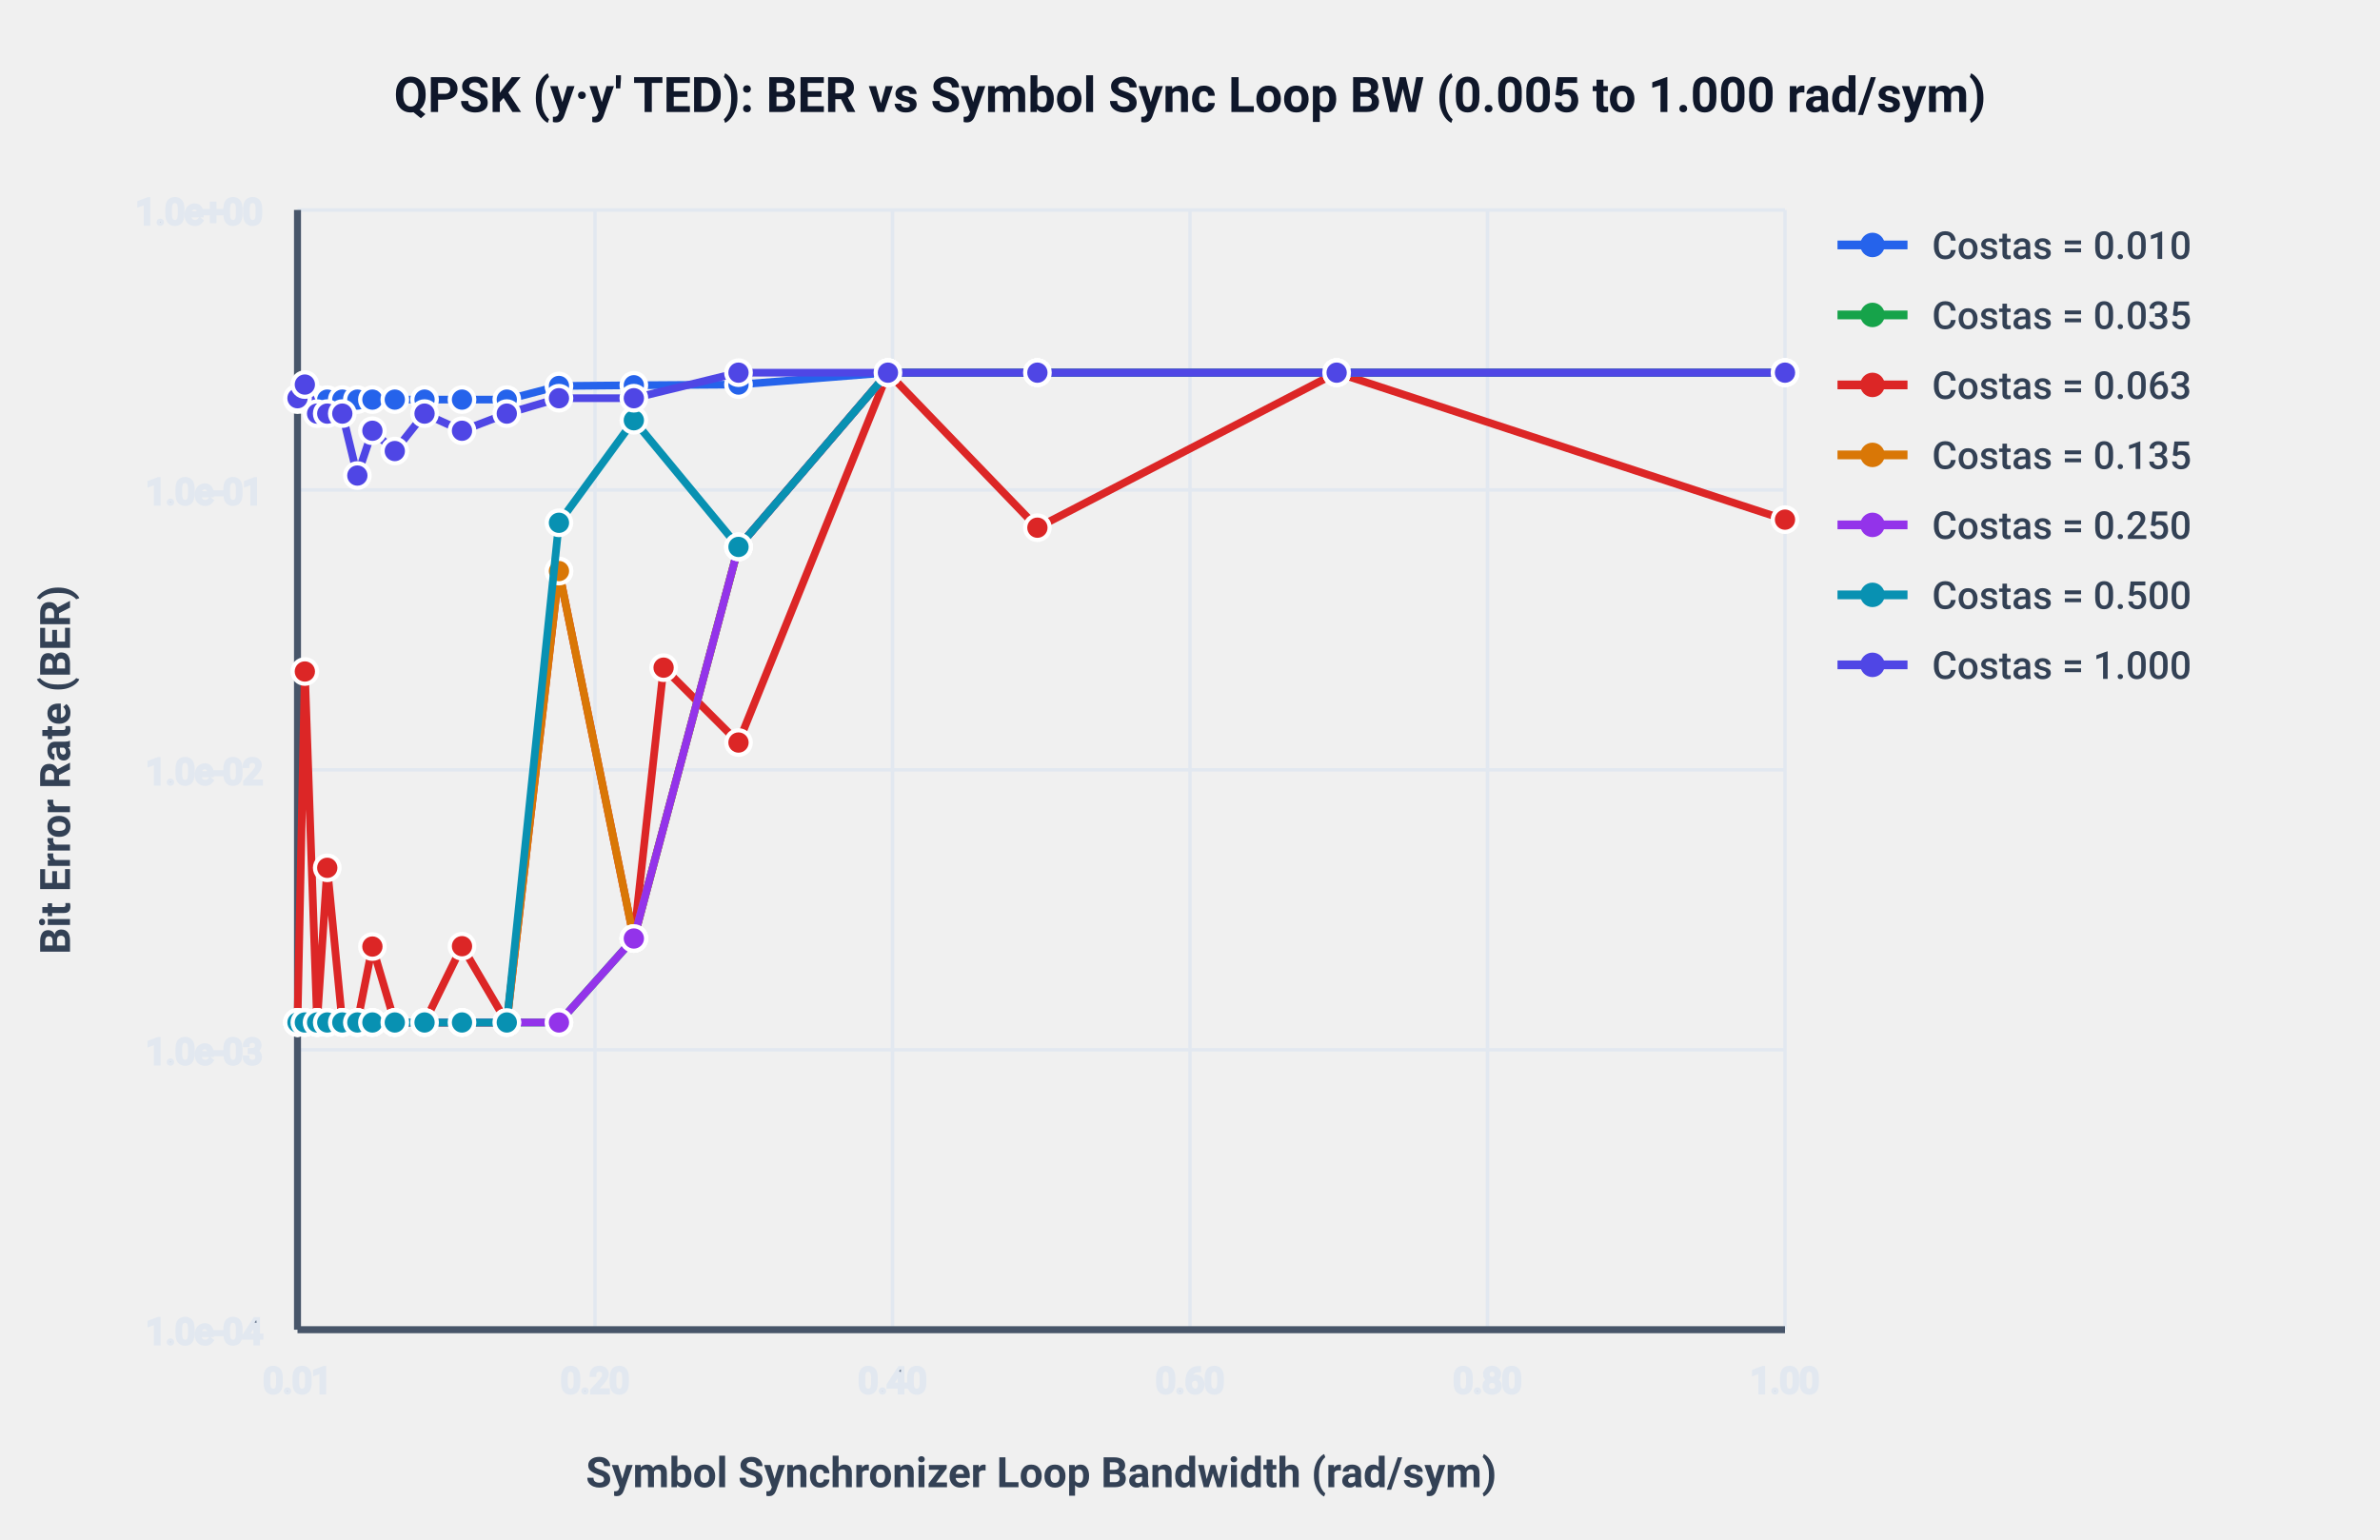
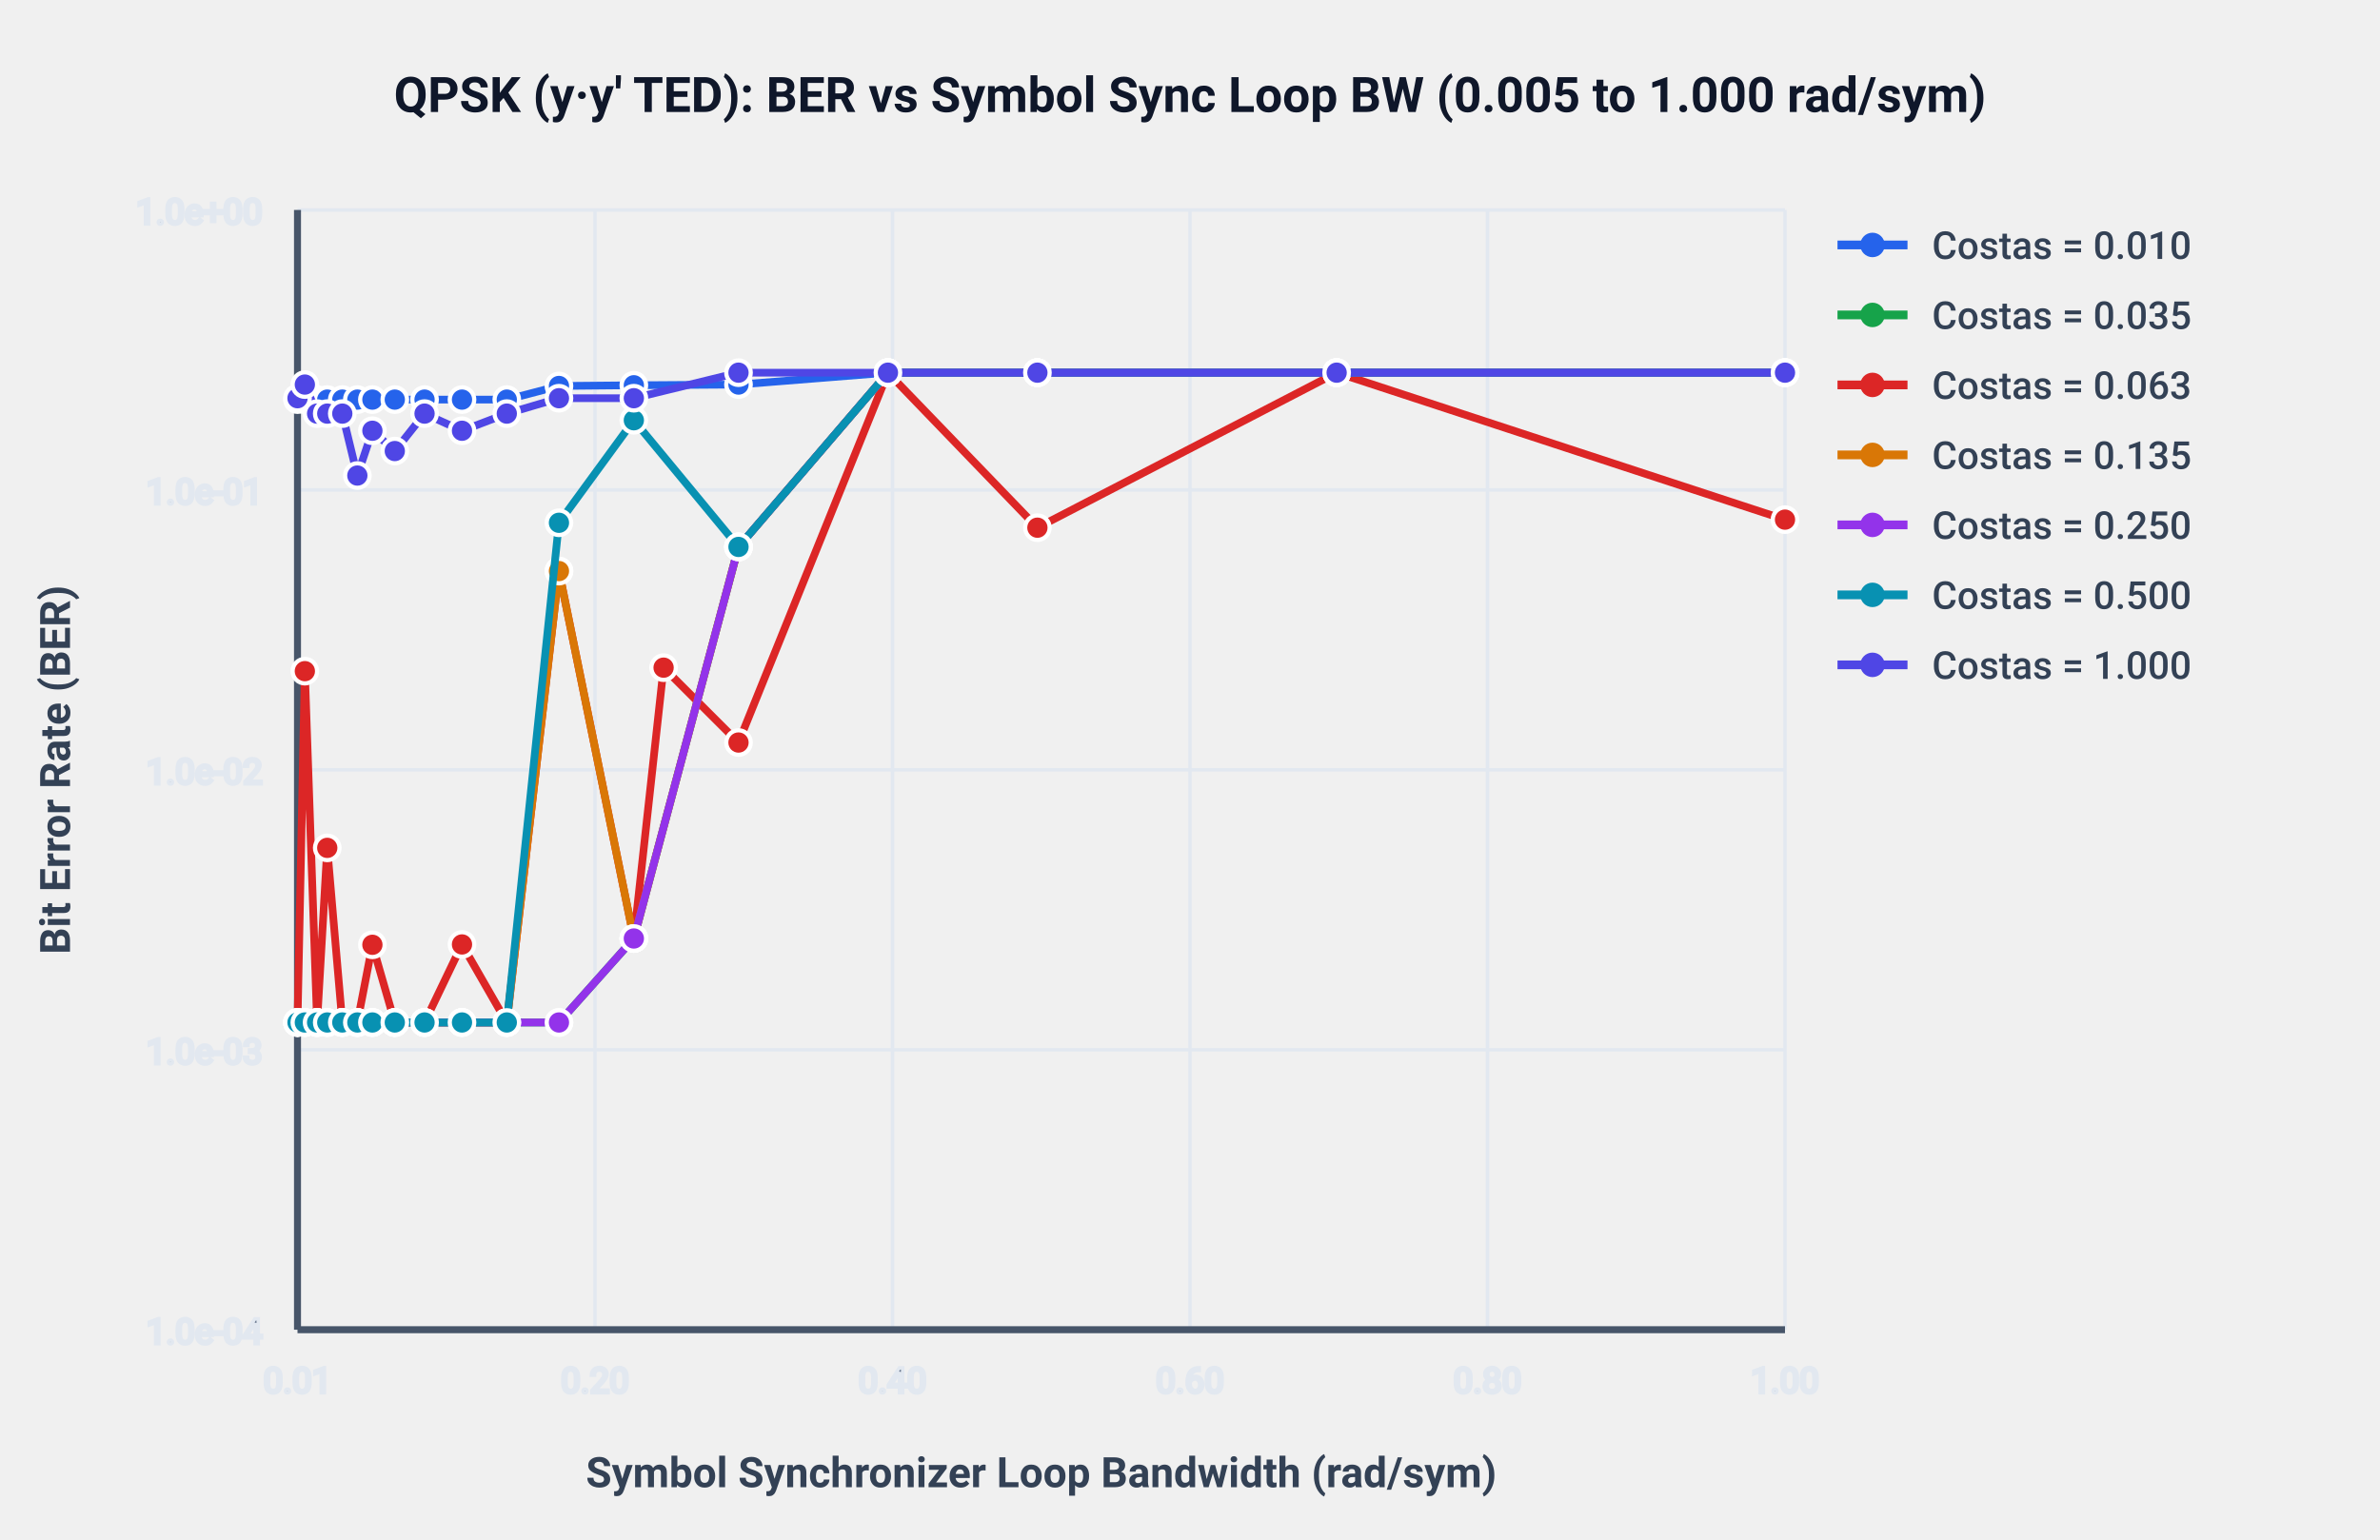
<svg xmlns="http://www.w3.org/2000/svg" viewBox="0 0 680 440" width="680" height="440" style="background:#ffffff; font-family: -apple-system, BlinkMacSystemFont, Segoe UI, Roboto, sans-serif;">
  <text x="340.0" y="32" text-anchor="middle" font-size="14" font-weight="bold" fill="#0f172a">QPSK (y·y' TED): BER vs Symbol Sync Loop BW (0.005 to 1.000 rad/sym)</text>
  <g stroke="#e2e8f0" stroke-width="1">
    <line x1="85" y1="60.0" x2="510" y2="60.0" />
    <text x="75" y="64.0" text-anchor="end" font-size="10" fill="#64748b">1.0e+00</text>
    <line x1="85" y1="140.0" x2="510" y2="140.0" />
    <text x="75" y="144.0" text-anchor="end" font-size="10" fill="#64748b">1.0e-01</text>
    <line x1="85" y1="220.0" x2="510" y2="220.0" />
    <text x="75" y="224.0" text-anchor="end" font-size="10" fill="#64748b">1.0e-02</text>
    <line x1="85" y1="300.0" x2="510" y2="300.0" />
    <text x="75" y="304.0" text-anchor="end" font-size="10" fill="#64748b">1.0e-03</text>
    <line x1="85" y1="380.0" x2="510" y2="380.0" />
    <text x="75" y="384.0" text-anchor="end" font-size="10" fill="#64748b">1.0e-04</text>
    <line x1="85.0" y1="60" x2="85.0" y2="380" />
    <text x="85.0" y="398" text-anchor="middle" font-size="10" fill="#64748b">0.01</text>
    <line x1="170.0" y1="60" x2="170.0" y2="380" />
    <text x="170.0" y="398" text-anchor="middle" font-size="10" fill="#64748b">0.20</text>
    <line x1="255.0" y1="60" x2="255.0" y2="380" />
    <text x="255.0" y="398" text-anchor="middle" font-size="10" fill="#64748b">0.40</text>
    <line x1="340.0" y1="60" x2="340.0" y2="380" />
    <text x="340.0" y="398" text-anchor="middle" font-size="10" fill="#64748b">0.60</text>
    <line x1="425.0" y1="60" x2="425.0" y2="380" />
    <text x="425.0" y="398" text-anchor="middle" font-size="10" fill="#64748b">0.80</text>
    <line x1="510" y1="60" x2="510" y2="380" />
    <text x="510" y="398" text-anchor="middle" font-size="10" fill="#64748b">1.00</text>
  </g>
  <line x1="85" y1="380" x2="510" y2="380" stroke="#475569" stroke-width="2" />
  <line x1="85" y1="60" x2="85" y2="380" stroke="#475569" stroke-width="2" />
  <text x="297.5" y="425" text-anchor="middle" font-size="12" font-weight="600" fill="#334155">Symbol Synchronizer Loop Bandwidth (rad/sym)</text>
  <text transform="rotate(-90)" x="-220.0" y="20" text-anchor="middle" font-size="12" font-weight="600" fill="#334155">Bit Error Rate (BER)</text>
  <path d="M 85.0 114.2 L 87.1 114.2 L 90.6 114.2 L 93.5 114.2 L 97.8 114.2 L 102.1 114.2 L 106.4 114.2 L 112.8 114.2 L 121.3 114.2 L 132.0 114.2 L 144.8 114.2 L 159.7 110.3 L 181.1 110.1 L 211.0 109.9 L 253.7 106.5 L 296.4 106.5 L 381.9 106.5 L 510.0 106.5" fill="none" stroke="#2563eb" stroke-width="2.2" />
  <circle cx="85.0" cy="114.2" r="3.5" fill="#2563eb" stroke="#ffffff" stroke-width="1.2" />
  <circle cx="87.1" cy="114.2" r="3.5" fill="#2563eb" stroke="#ffffff" stroke-width="1.2" />
  <circle cx="90.6" cy="114.2" r="3.5" fill="#2563eb" stroke="#ffffff" stroke-width="1.2" />
  <circle cx="93.5" cy="114.2" r="3.5" fill="#2563eb" stroke="#ffffff" stroke-width="1.2" />
  <circle cx="97.8" cy="114.2" r="3.5" fill="#2563eb" stroke="#ffffff" stroke-width="1.2" />
  <circle cx="102.1" cy="114.2" r="3.5" fill="#2563eb" stroke="#ffffff" stroke-width="1.2" />
  <circle cx="106.4" cy="114.2" r="3.5" fill="#2563eb" stroke="#ffffff" stroke-width="1.2" />
  <circle cx="112.8" cy="114.2" r="3.5" fill="#2563eb" stroke="#ffffff" stroke-width="1.2" />
  <circle cx="121.3" cy="114.2" r="3.5" fill="#2563eb" stroke="#ffffff" stroke-width="1.2" />
  <circle cx="132.0" cy="114.2" r="3.5" fill="#2563eb" stroke="#ffffff" stroke-width="1.2" />
  <circle cx="144.8" cy="114.2" r="3.5" fill="#2563eb" stroke="#ffffff" stroke-width="1.2" />
  <circle cx="159.7" cy="110.3" r="3.5" fill="#2563eb" stroke="#ffffff" stroke-width="1.2" />
  <circle cx="181.1" cy="110.1" r="3.5" fill="#2563eb" stroke="#ffffff" stroke-width="1.2" />
  <circle cx="211.0" cy="109.9" r="3.5" fill="#2563eb" stroke="#ffffff" stroke-width="1.2" />
  <circle cx="253.7" cy="106.5" r="3.5" fill="#2563eb" stroke="#ffffff" stroke-width="1.2" />
  <circle cx="296.4" cy="106.5" r="3.5" fill="#2563eb" stroke="#ffffff" stroke-width="1.2" />
  <circle cx="381.9" cy="106.5" r="3.5" fill="#2563eb" stroke="#ffffff" stroke-width="1.2" />
  <circle cx="510.0" cy="106.5" r="3.5" fill="#2563eb" stroke="#ffffff" stroke-width="1.2" />
  <line x1="525" y1="70" x2="545" y2="70" stroke="#2563eb" stroke-width="2.5" />
  <circle cx="535" cy="70" r="3.5" fill="#2563eb" />
  <text x="552" y="74" font-size="11" font-weight="500" fill="#334155">Costas = 0.010</text>
  <path d="M 85.0 292.2 L 87.1 292.2 L 90.6 292.2 L 93.5 292.2 L 97.8 292.2 L 102.1 292.2 L 106.4 292.2 L 112.8 292.2 L 121.3 292.2 L 132.0 292.2 L 144.8 292.2 L 159.7 292.2 L 181.1 268.2 L 211.0 156.3 L 253.7 106.5 L 296.4 106.5 L 381.9 106.5 L 510.0 106.5" fill="none" stroke="#16a34a" stroke-width="2.2" />
  <circle cx="85.0" cy="292.2" r="3.5" fill="#16a34a" stroke="#ffffff" stroke-width="1.2" />
  <circle cx="87.1" cy="292.2" r="3.5" fill="#16a34a" stroke="#ffffff" stroke-width="1.2" />
  <circle cx="90.6" cy="292.2" r="3.5" fill="#16a34a" stroke="#ffffff" stroke-width="1.2" />
  <circle cx="93.5" cy="292.2" r="3.5" fill="#16a34a" stroke="#ffffff" stroke-width="1.2" />
  <circle cx="97.8" cy="292.2" r="3.5" fill="#16a34a" stroke="#ffffff" stroke-width="1.2" />
  <circle cx="102.1" cy="292.2" r="3.5" fill="#16a34a" stroke="#ffffff" stroke-width="1.2" />
  <circle cx="106.4" cy="292.2" r="3.5" fill="#16a34a" stroke="#ffffff" stroke-width="1.2" />
  <circle cx="112.8" cy="292.2" r="3.5" fill="#16a34a" stroke="#ffffff" stroke-width="1.2" />
  <circle cx="121.3" cy="292.2" r="3.5" fill="#16a34a" stroke="#ffffff" stroke-width="1.2" />
  <circle cx="132.0" cy="292.2" r="3.5" fill="#16a34a" stroke="#ffffff" stroke-width="1.2" />
  <circle cx="144.8" cy="292.2" r="3.5" fill="#16a34a" stroke="#ffffff" stroke-width="1.2" />
  <circle cx="159.7" cy="292.2" r="3.5" fill="#16a34a" stroke="#ffffff" stroke-width="1.2" />
  <circle cx="181.1" cy="268.2" r="3.5" fill="#16a34a" stroke="#ffffff" stroke-width="1.2" />
  <circle cx="211.0" cy="156.3" r="3.5" fill="#16a34a" stroke="#ffffff" stroke-width="1.2" />
  <circle cx="253.7" cy="106.5" r="3.5" fill="#16a34a" stroke="#ffffff" stroke-width="1.2" />
  <circle cx="296.4" cy="106.5" r="3.5" fill="#16a34a" stroke="#ffffff" stroke-width="1.2" />
  <circle cx="381.9" cy="106.5" r="3.5" fill="#16a34a" stroke="#ffffff" stroke-width="1.2" />
  <circle cx="510.0" cy="106.5" r="3.5" fill="#16a34a" stroke="#ffffff" stroke-width="1.2" />
  <line x1="525" y1="90" x2="545" y2="90" stroke="#16a34a" stroke-width="2.5" />
  <circle cx="535" cy="90" r="3.5" fill="#16a34a" />
  <text x="552" y="94" font-size="11" font-weight="500" fill="#334155">Costas = 0.035</text>
-   <path d="M 85.0 292.2 L 87.1 191.9 L 90.6 292.2 L 93.5 248.0 L 97.8 292.2 L 102.1 292.2 L 106.4 270.5 L 112.8 292.2 L 121.3 292.2 L 132.0 270.4 L 144.8 292.2 L 159.7 163.2 L 181.1 268.2 L 189.6 190.8 L 211.0 212.2 L 253.7 106.5 L 296.4 150.8 L 381.9 106.5 L 510.0 148.5" fill="none" stroke="#dc2626" stroke-width="2.2" />
+   <path d="M 85.0 292.2 L 87.1 191.8 L 90.6 292.2 L 93.5 242.3 L 97.8 292.2 L 102.1 292.2 L 106.4 270.0 L 112.8 292.2 L 121.3 292.2 L 132.0 269.9 L 144.8 292.2 L 159.7 163.2 L 181.1 268.2 L 189.6 190.8 L 211.0 212.2 L 253.7 106.5 L 296.4 150.8 L 381.9 106.5 L 510.0 148.5" fill="none" stroke="#dc2626" stroke-width="2.2" />
  <circle cx="85.0" cy="292.2" r="3.5" fill="#dc2626" stroke="#ffffff" stroke-width="1.2" />
-   <circle cx="87.1" cy="191.9" r="3.5" fill="#dc2626" stroke="#ffffff" stroke-width="1.2" />
+   <circle cx="87.1" cy="191.8" r="3.5" fill="#dc2626" stroke="#ffffff" stroke-width="1.2" />
  <circle cx="90.6" cy="292.2" r="3.5" fill="#dc2626" stroke="#ffffff" stroke-width="1.2" />
-   <circle cx="93.5" cy="248.0" r="3.5" fill="#dc2626" stroke="#ffffff" stroke-width="1.2" />
+   <circle cx="93.5" cy="242.3" r="3.5" fill="#dc2626" stroke="#ffffff" stroke-width="1.2" />
  <circle cx="97.8" cy="292.2" r="3.5" fill="#dc2626" stroke="#ffffff" stroke-width="1.2" />
  <circle cx="102.1" cy="292.2" r="3.5" fill="#dc2626" stroke="#ffffff" stroke-width="1.2" />
-   <circle cx="106.4" cy="270.5" r="3.5" fill="#dc2626" stroke="#ffffff" stroke-width="1.2" />
+   <circle cx="106.4" cy="270.0" r="3.5" fill="#dc2626" stroke="#ffffff" stroke-width="1.2" />
  <circle cx="112.8" cy="292.2" r="3.5" fill="#dc2626" stroke="#ffffff" stroke-width="1.2" />
  <circle cx="121.3" cy="292.2" r="3.5" fill="#dc2626" stroke="#ffffff" stroke-width="1.2" />
-   <circle cx="132.0" cy="270.4" r="3.5" fill="#dc2626" stroke="#ffffff" stroke-width="1.2" />
+   <circle cx="132.0" cy="269.9" r="3.5" fill="#dc2626" stroke="#ffffff" stroke-width="1.2" />
  <circle cx="144.8" cy="292.2" r="3.5" fill="#dc2626" stroke="#ffffff" stroke-width="1.2" />
  <circle cx="159.7" cy="163.2" r="3.5" fill="#dc2626" stroke="#ffffff" stroke-width="1.2" />
  <circle cx="181.1" cy="268.2" r="3.5" fill="#dc2626" stroke="#ffffff" stroke-width="1.2" />
  <circle cx="189.6" cy="190.8" r="3.5" fill="#dc2626" stroke="#ffffff" stroke-width="1.2" />
  <circle cx="211.0" cy="212.2" r="3.5" fill="#dc2626" stroke="#ffffff" stroke-width="1.2" />
  <circle cx="253.7" cy="106.5" r="3.5" fill="#dc2626" stroke="#ffffff" stroke-width="1.2" />
  <circle cx="296.4" cy="150.8" r="3.5" fill="#dc2626" stroke="#ffffff" stroke-width="1.2" />
  <circle cx="381.9" cy="106.5" r="3.5" fill="#dc2626" stroke="#ffffff" stroke-width="1.2" />
  <circle cx="510.0" cy="148.5" r="3.5" fill="#dc2626" stroke="#ffffff" stroke-width="1.2" />
  <line x1="525" y1="110" x2="545" y2="110" stroke="#dc2626" stroke-width="2.5" />
  <circle cx="535" cy="110" r="3.5" fill="#dc2626" />
  <text x="552" y="114" font-size="11" font-weight="500" fill="#334155">Costas = 0.063</text>
  <path d="M 85.0 292.2 L 87.1 292.2 L 90.6 292.2 L 93.5 292.2 L 97.8 292.2 L 102.1 292.2 L 106.4 292.2 L 112.8 292.2 L 121.3 292.2 L 132.0 292.2 L 144.8 292.2 L 159.7 163.2 L 181.1 268.2 L 211.0 156.3 L 253.7 106.5 L 296.4 106.5 L 381.9 106.5 L 510.0 106.5" fill="none" stroke="#d97706" stroke-width="2.2" />
  <circle cx="85.0" cy="292.2" r="3.5" fill="#d97706" stroke="#ffffff" stroke-width="1.2" />
  <circle cx="87.1" cy="292.2" r="3.5" fill="#d97706" stroke="#ffffff" stroke-width="1.2" />
  <circle cx="90.6" cy="292.2" r="3.5" fill="#d97706" stroke="#ffffff" stroke-width="1.2" />
  <circle cx="93.5" cy="292.2" r="3.5" fill="#d97706" stroke="#ffffff" stroke-width="1.2" />
  <circle cx="97.8" cy="292.2" r="3.5" fill="#d97706" stroke="#ffffff" stroke-width="1.2" />
  <circle cx="102.1" cy="292.2" r="3.5" fill="#d97706" stroke="#ffffff" stroke-width="1.2" />
  <circle cx="106.4" cy="292.2" r="3.5" fill="#d97706" stroke="#ffffff" stroke-width="1.2" />
  <circle cx="112.8" cy="292.2" r="3.5" fill="#d97706" stroke="#ffffff" stroke-width="1.2" />
  <circle cx="121.3" cy="292.2" r="3.5" fill="#d97706" stroke="#ffffff" stroke-width="1.2" />
  <circle cx="132.0" cy="292.2" r="3.5" fill="#d97706" stroke="#ffffff" stroke-width="1.2" />
  <circle cx="144.8" cy="292.2" r="3.5" fill="#d97706" stroke="#ffffff" stroke-width="1.2" />
  <circle cx="159.7" cy="163.2" r="3.5" fill="#d97706" stroke="#ffffff" stroke-width="1.2" />
  <circle cx="181.1" cy="268.2" r="3.5" fill="#d97706" stroke="#ffffff" stroke-width="1.2" />
  <circle cx="211.0" cy="156.3" r="3.5" fill="#d97706" stroke="#ffffff" stroke-width="1.2" />
  <circle cx="253.7" cy="106.5" r="3.5" fill="#d97706" stroke="#ffffff" stroke-width="1.2" />
  <circle cx="296.4" cy="106.5" r="3.5" fill="#d97706" stroke="#ffffff" stroke-width="1.2" />
  <circle cx="381.9" cy="106.5" r="3.5" fill="#d97706" stroke="#ffffff" stroke-width="1.2" />
  <circle cx="510.0" cy="106.5" r="3.5" fill="#d97706" stroke="#ffffff" stroke-width="1.2" />
  <line x1="525" y1="130" x2="545" y2="130" stroke="#d97706" stroke-width="2.5" />
  <circle cx="535" cy="130" r="3.5" fill="#d97706" />
  <text x="552" y="134" font-size="11" font-weight="500" fill="#334155">Costas = 0.135</text>
  <path d="M 85.0 292.2 L 87.1 292.2 L 90.6 292.2 L 93.5 292.2 L 97.8 292.2 L 102.1 292.2 L 106.4 292.2 L 112.8 292.2 L 121.3 292.2 L 132.0 292.2 L 144.8 292.2 L 159.7 292.2 L 181.1 268.2 L 211.0 156.3 L 253.7 106.5 L 296.4 106.5 L 381.9 106.5 L 510.0 106.5" fill="none" stroke="#9333ea" stroke-width="2.2" />
  <circle cx="85.0" cy="292.2" r="3.5" fill="#9333ea" stroke="#ffffff" stroke-width="1.2" />
  <circle cx="87.1" cy="292.2" r="3.5" fill="#9333ea" stroke="#ffffff" stroke-width="1.2" />
  <circle cx="90.6" cy="292.2" r="3.5" fill="#9333ea" stroke="#ffffff" stroke-width="1.2" />
  <circle cx="93.5" cy="292.2" r="3.5" fill="#9333ea" stroke="#ffffff" stroke-width="1.2" />
  <circle cx="97.8" cy="292.2" r="3.5" fill="#9333ea" stroke="#ffffff" stroke-width="1.2" />
  <circle cx="102.1" cy="292.2" r="3.5" fill="#9333ea" stroke="#ffffff" stroke-width="1.2" />
  <circle cx="106.4" cy="292.2" r="3.5" fill="#9333ea" stroke="#ffffff" stroke-width="1.2" />
  <circle cx="112.8" cy="292.2" r="3.5" fill="#9333ea" stroke="#ffffff" stroke-width="1.2" />
  <circle cx="121.3" cy="292.2" r="3.5" fill="#9333ea" stroke="#ffffff" stroke-width="1.2" />
  <circle cx="132.0" cy="292.2" r="3.5" fill="#9333ea" stroke="#ffffff" stroke-width="1.2" />
  <circle cx="144.8" cy="292.2" r="3.5" fill="#9333ea" stroke="#ffffff" stroke-width="1.2" />
  <circle cx="159.7" cy="292.2" r="3.5" fill="#9333ea" stroke="#ffffff" stroke-width="1.2" />
  <circle cx="181.1" cy="268.2" r="3.5" fill="#9333ea" stroke="#ffffff" stroke-width="1.2" />
  <circle cx="211.0" cy="156.3" r="3.5" fill="#9333ea" stroke="#ffffff" stroke-width="1.2" />
  <circle cx="253.7" cy="106.5" r="3.5" fill="#9333ea" stroke="#ffffff" stroke-width="1.2" />
  <circle cx="296.4" cy="106.5" r="3.5" fill="#9333ea" stroke="#ffffff" stroke-width="1.2" />
  <circle cx="381.9" cy="106.5" r="3.5" fill="#9333ea" stroke="#ffffff" stroke-width="1.2" />
  <circle cx="510.0" cy="106.5" r="3.5" fill="#9333ea" stroke="#ffffff" stroke-width="1.2" />
  <line x1="525" y1="150" x2="545" y2="150" stroke="#9333ea" stroke-width="2.5" />
  <circle cx="535" cy="150" r="3.5" fill="#9333ea" />
  <text x="552" y="154" font-size="11" font-weight="500" fill="#334155">Costas = 0.250</text>
  <path d="M 85.0 292.2 L 87.1 292.2 L 90.6 292.2 L 93.5 292.2 L 97.8 292.2 L 102.1 292.2 L 106.4 292.2 L 112.8 292.2 L 121.3 292.2 L 132.0 292.2 L 144.8 292.2 L 159.7 149.4 L 181.1 120.1 L 211.0 156.3 L 253.7 106.5 L 296.4 106.5 L 381.9 106.5 L 510.0 106.5" fill="none" stroke="#0891b2" stroke-width="2.2" />
  <circle cx="85.0" cy="292.2" r="3.5" fill="#0891b2" stroke="#ffffff" stroke-width="1.2" />
  <circle cx="87.1" cy="292.2" r="3.5" fill="#0891b2" stroke="#ffffff" stroke-width="1.2" />
  <circle cx="90.6" cy="292.2" r="3.5" fill="#0891b2" stroke="#ffffff" stroke-width="1.2" />
  <circle cx="93.5" cy="292.2" r="3.5" fill="#0891b2" stroke="#ffffff" stroke-width="1.2" />
  <circle cx="97.8" cy="292.2" r="3.5" fill="#0891b2" stroke="#ffffff" stroke-width="1.2" />
  <circle cx="102.1" cy="292.2" r="3.5" fill="#0891b2" stroke="#ffffff" stroke-width="1.2" />
  <circle cx="106.4" cy="292.2" r="3.5" fill="#0891b2" stroke="#ffffff" stroke-width="1.2" />
  <circle cx="112.8" cy="292.2" r="3.5" fill="#0891b2" stroke="#ffffff" stroke-width="1.2" />
  <circle cx="121.3" cy="292.2" r="3.5" fill="#0891b2" stroke="#ffffff" stroke-width="1.2" />
  <circle cx="132.0" cy="292.2" r="3.5" fill="#0891b2" stroke="#ffffff" stroke-width="1.2" />
  <circle cx="144.8" cy="292.2" r="3.5" fill="#0891b2" stroke="#ffffff" stroke-width="1.2" />
  <circle cx="159.7" cy="149.4" r="3.5" fill="#0891b2" stroke="#ffffff" stroke-width="1.2" />
  <circle cx="181.1" cy="120.1" r="3.5" fill="#0891b2" stroke="#ffffff" stroke-width="1.2" />
  <circle cx="211.0" cy="156.3" r="3.5" fill="#0891b2" stroke="#ffffff" stroke-width="1.2" />
  <circle cx="253.7" cy="106.5" r="3.5" fill="#0891b2" stroke="#ffffff" stroke-width="1.2" />
  <circle cx="296.4" cy="106.5" r="3.5" fill="#0891b2" stroke="#ffffff" stroke-width="1.2" />
  <circle cx="381.9" cy="106.5" r="3.5" fill="#0891b2" stroke="#ffffff" stroke-width="1.2" />
  <circle cx="510.0" cy="106.5" r="3.5" fill="#0891b2" stroke="#ffffff" stroke-width="1.2" />
  <line x1="525" y1="170" x2="545" y2="170" stroke="#0891b2" stroke-width="2.5" />
  <circle cx="535" cy="170" r="3.5" fill="#0891b2" />
  <text x="552" y="174" font-size="11" font-weight="500" fill="#334155">Costas = 0.500</text>
  <path d="M 85.0 113.8 L 87.1 109.9 L 90.6 118.2 L 93.5 118.2 L 97.8 118.2 L 102.1 135.9 L 106.4 123.1 L 112.8 128.9 L 121.3 118.2 L 132.0 123.1 L 144.8 118.2 L 159.7 113.8 L 181.1 113.8 L 211.0 106.5 L 253.7 106.5 L 296.4 106.5 L 381.9 106.5 L 510.0 106.5" fill="none" stroke="#4f46e5" stroke-width="2.2" />
  <circle cx="85.0" cy="113.8" r="3.5" fill="#4f46e5" stroke="#ffffff" stroke-width="1.2" />
  <circle cx="87.1" cy="109.9" r="3.5" fill="#4f46e5" stroke="#ffffff" stroke-width="1.2" />
  <circle cx="90.6" cy="118.2" r="3.5" fill="#4f46e5" stroke="#ffffff" stroke-width="1.2" />
  <circle cx="93.5" cy="118.2" r="3.5" fill="#4f46e5" stroke="#ffffff" stroke-width="1.2" />
  <circle cx="97.8" cy="118.2" r="3.5" fill="#4f46e5" stroke="#ffffff" stroke-width="1.2" />
  <circle cx="102.1" cy="135.9" r="3.5" fill="#4f46e5" stroke="#ffffff" stroke-width="1.2" />
  <circle cx="106.4" cy="123.1" r="3.5" fill="#4f46e5" stroke="#ffffff" stroke-width="1.2" />
  <circle cx="112.8" cy="128.9" r="3.5" fill="#4f46e5" stroke="#ffffff" stroke-width="1.2" />
  <circle cx="121.3" cy="118.2" r="3.5" fill="#4f46e5" stroke="#ffffff" stroke-width="1.2" />
  <circle cx="132.0" cy="123.1" r="3.5" fill="#4f46e5" stroke="#ffffff" stroke-width="1.2" />
  <circle cx="144.8" cy="118.2" r="3.5" fill="#4f46e5" stroke="#ffffff" stroke-width="1.2" />
  <circle cx="159.7" cy="113.8" r="3.5" fill="#4f46e5" stroke="#ffffff" stroke-width="1.2" />
  <circle cx="181.1" cy="113.8" r="3.5" fill="#4f46e5" stroke="#ffffff" stroke-width="1.2" />
  <circle cx="211.0" cy="106.5" r="3.5" fill="#4f46e5" stroke="#ffffff" stroke-width="1.2" />
  <circle cx="253.7" cy="106.5" r="3.5" fill="#4f46e5" stroke="#ffffff" stroke-width="1.2" />
  <circle cx="296.4" cy="106.5" r="3.5" fill="#4f46e5" stroke="#ffffff" stroke-width="1.2" />
  <circle cx="381.9" cy="106.5" r="3.5" fill="#4f46e5" stroke="#ffffff" stroke-width="1.2" />
  <circle cx="510.0" cy="106.5" r="3.5" fill="#4f46e5" stroke="#ffffff" stroke-width="1.2" />
  <line x1="525" y1="190" x2="545" y2="190" stroke="#4f46e5" stroke-width="2.5" />
  <circle cx="535" cy="190" r="3.5" fill="#4f46e5" />
  <text x="552" y="194" font-size="11" font-weight="500" fill="#334155">Costas = 1.000</text>
</svg>
